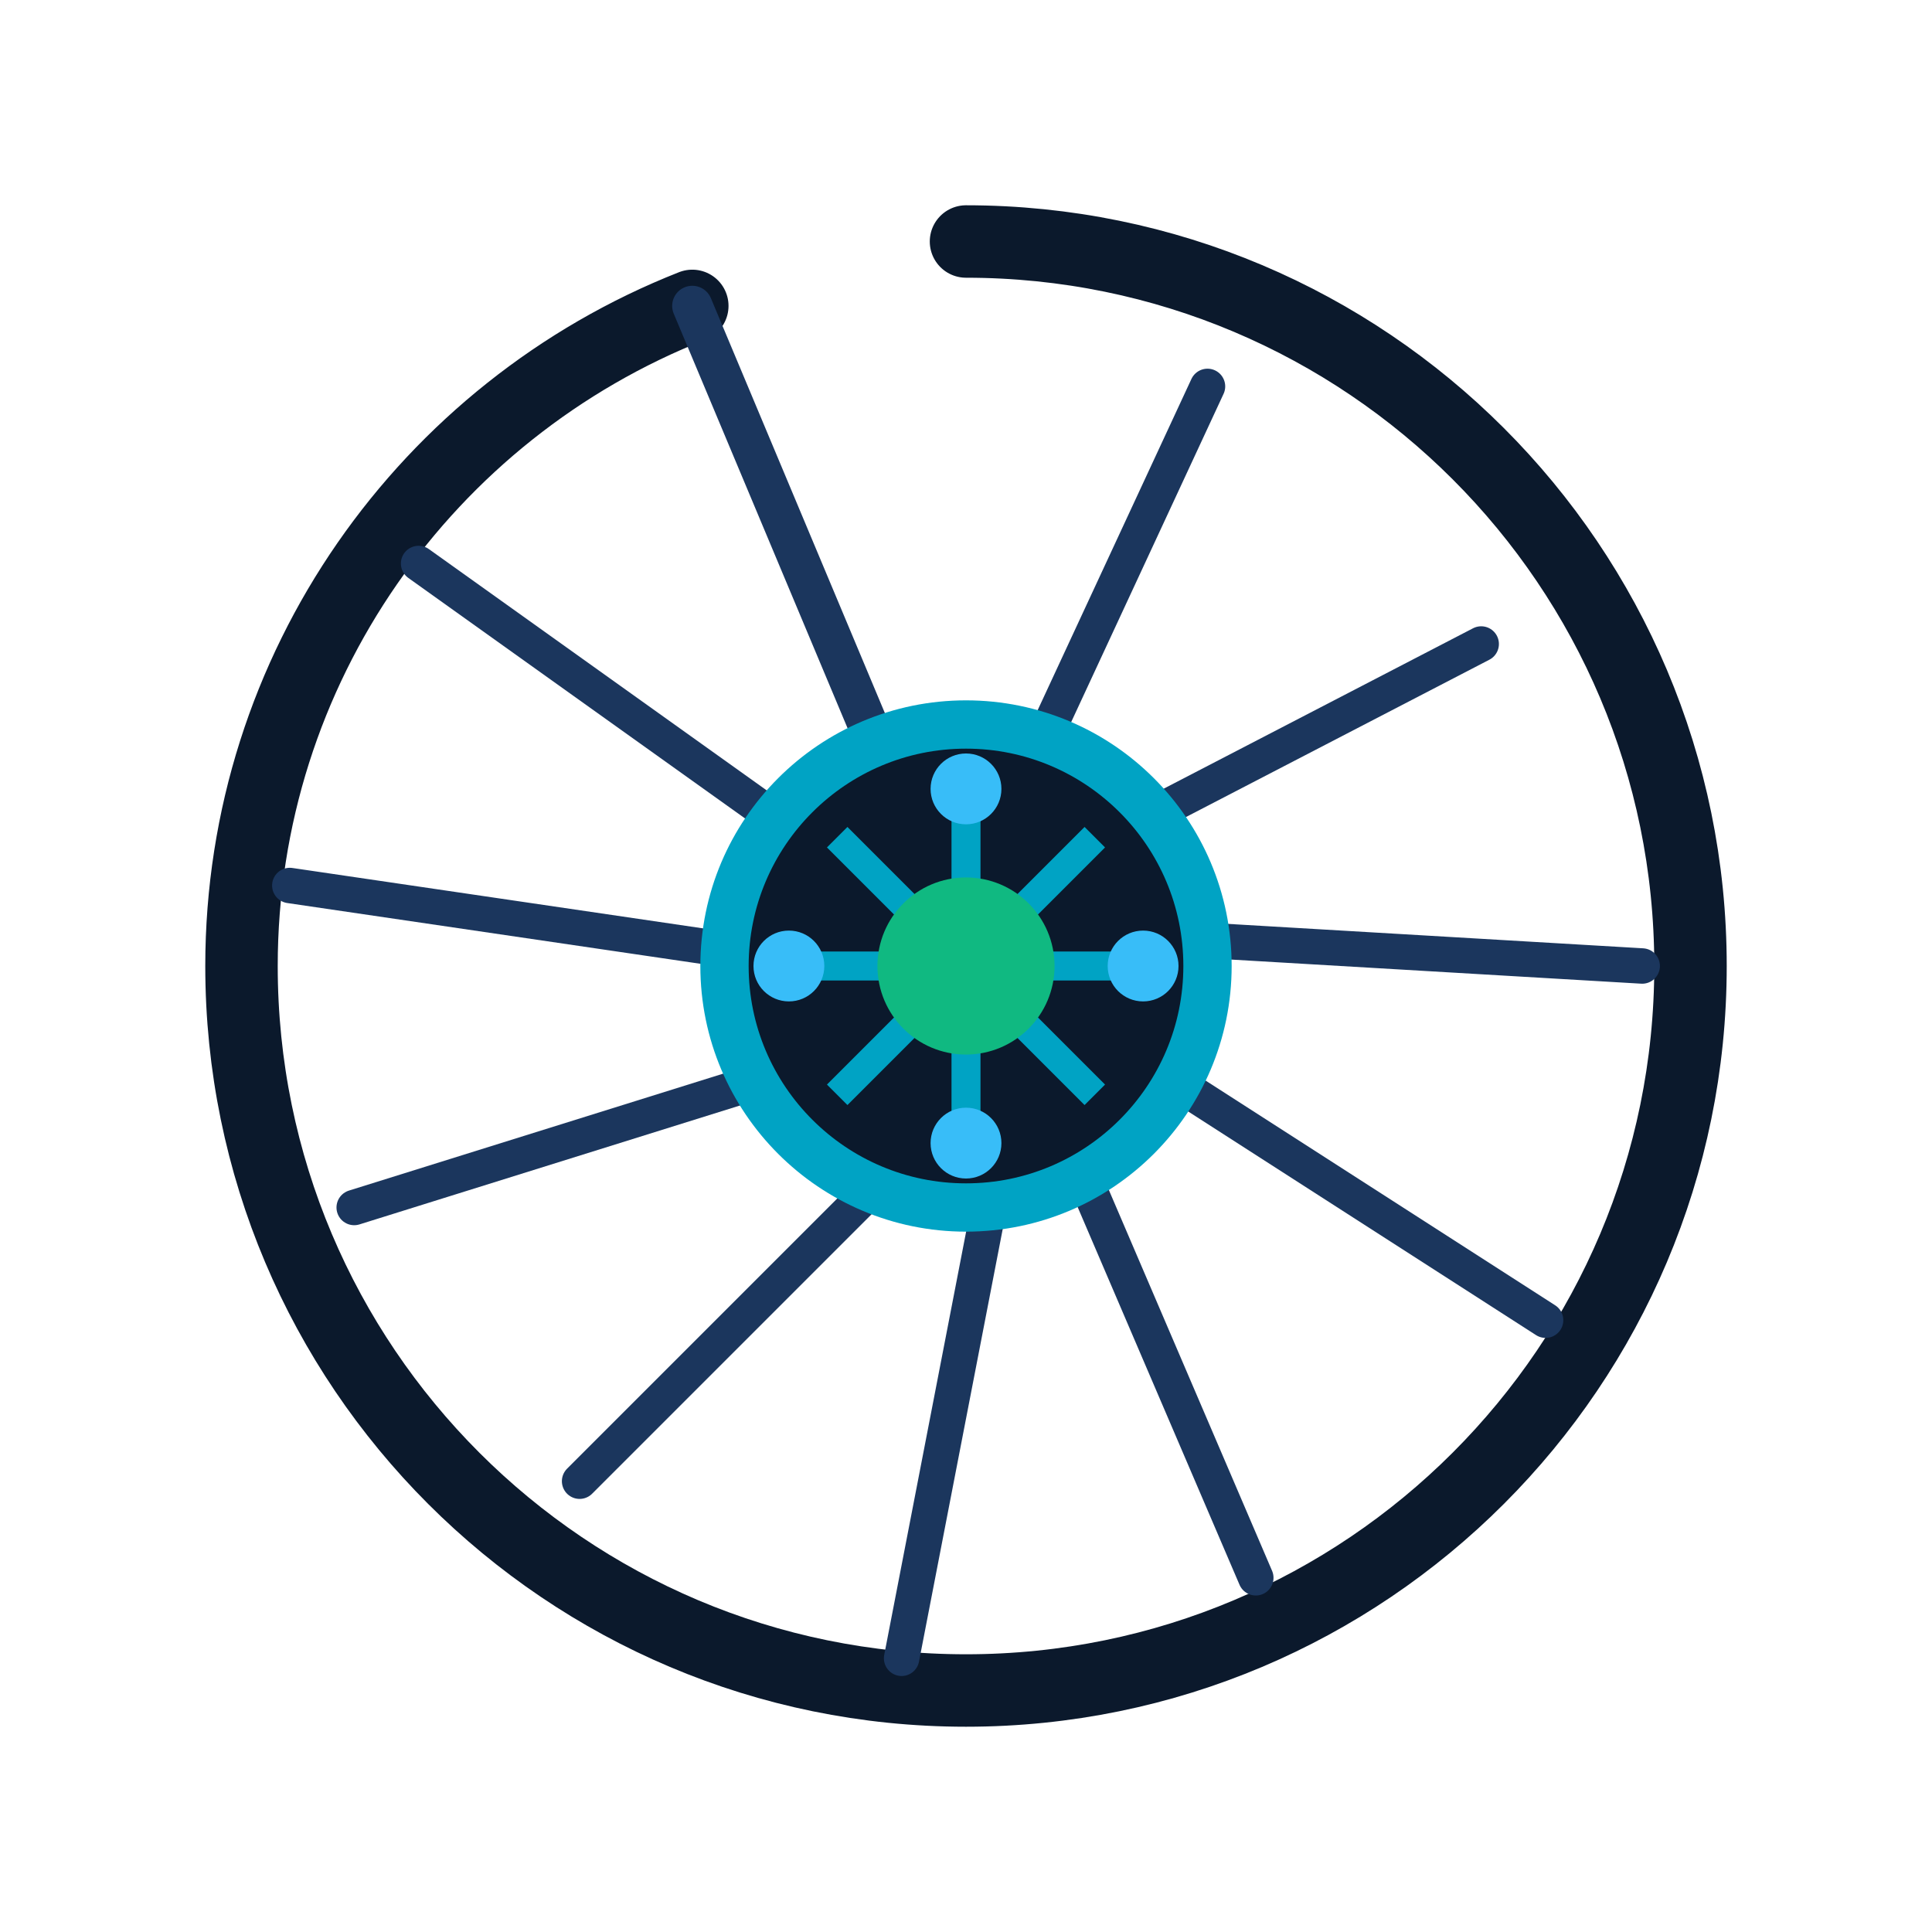
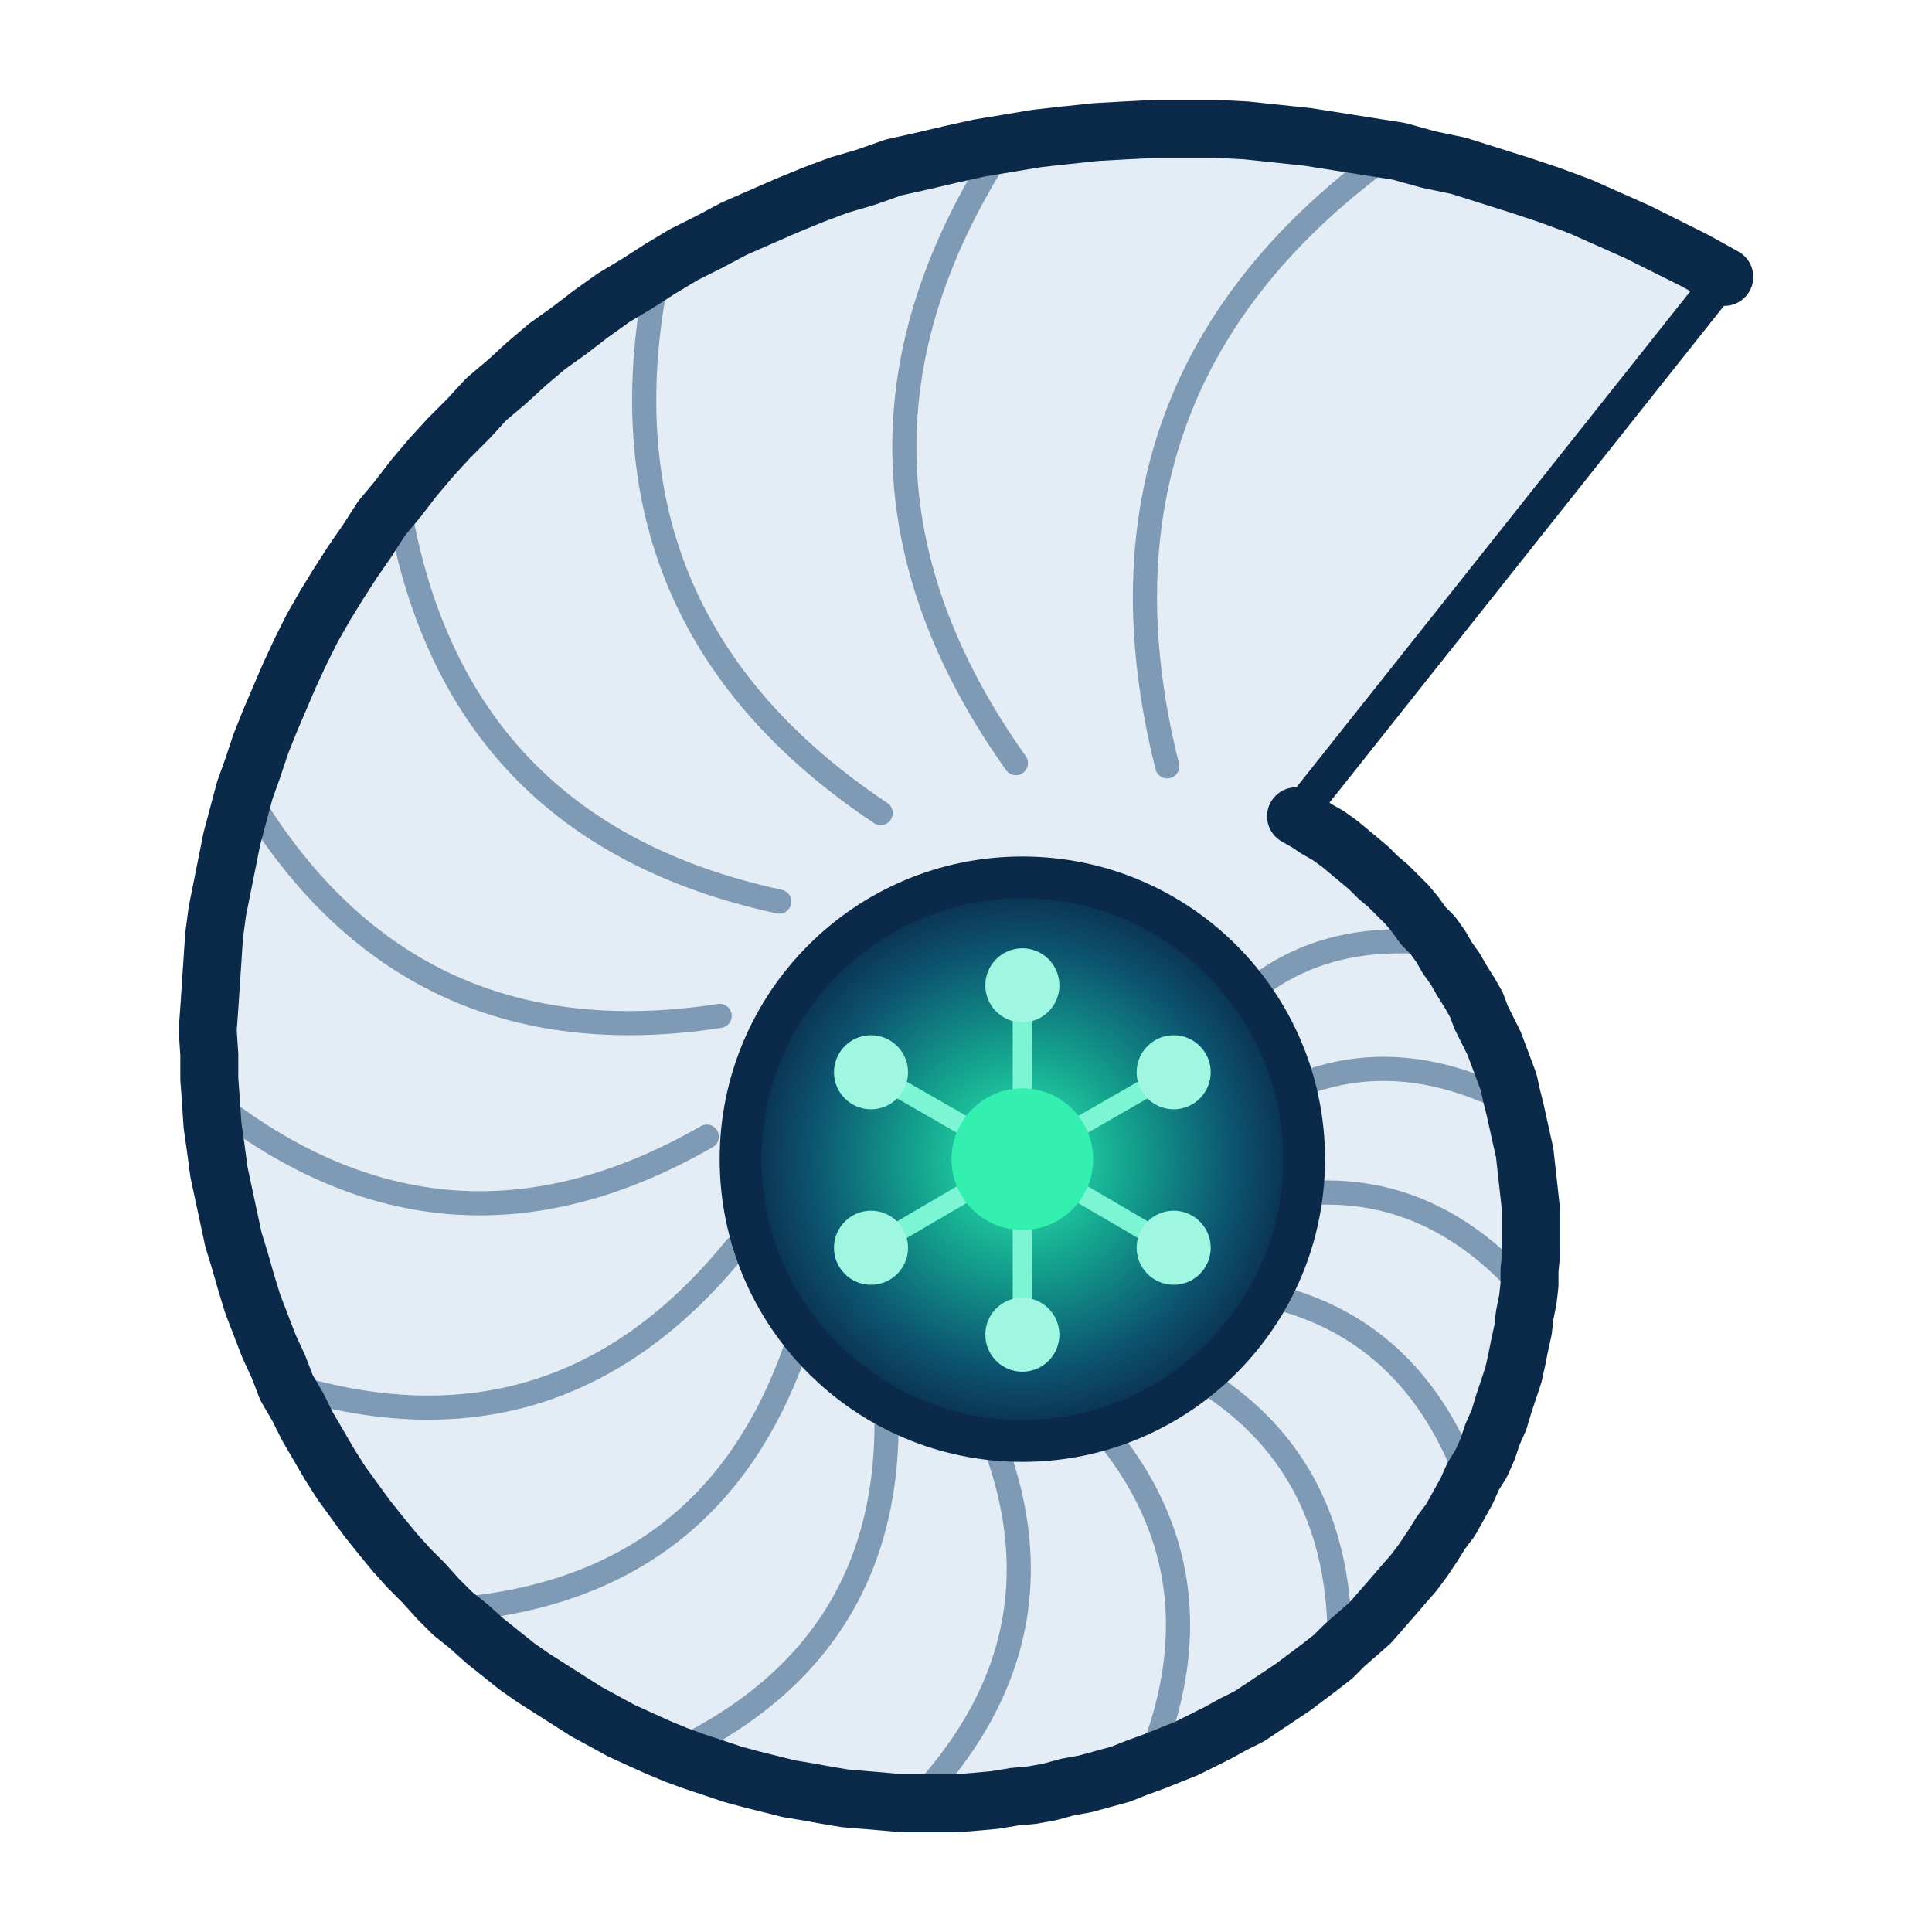
<svg xmlns="http://www.w3.org/2000/svg" viewBox="0 0 120 120" width="120" height="120" fill="none">
-   <path d="M60 15C84.85 15 105 35.15 105 60C105 84.85 84.85 105 60 105C35.15 105 15 84.85 15 60C15 41.5 26.5 25.5 43 19" stroke="#0B192C" stroke-width="4.5" stroke-linecap="round" />
-   <path d="M43 19L56 50" stroke="#1B365D" stroke-width="2.5" stroke-linecap="round" />
-   <path d="M26 35L54 55" stroke="#1B365D" stroke-width="2.2" stroke-linecap="round" />
-   <path d="M18 55L52 60" stroke="#1B365D" stroke-width="2.2" stroke-linecap="round" />
-   <path d="M22 75L54 65" stroke="#1B365D" stroke-width="2.2" stroke-linecap="round" />
-   <path d="M36 92L58 70" stroke="#1B365D" stroke-width="2.2" stroke-linecap="round" />
-   <path d="M56 103L62 72" stroke="#1B365D" stroke-width="2.2" stroke-linecap="round" />
-   <path d="M78 98L66 70" stroke="#1B365D" stroke-width="2.2" stroke-linecap="round" />
-   <path d="M96 82L68 64" stroke="#1B365D" stroke-width="2.2" stroke-linecap="round" />
-   <path d="M102 60L68 58" stroke="#1B365D" stroke-width="2.2" stroke-linecap="round" />
-   <path d="M92 40L65 54" stroke="#1B365D" stroke-width="2.2" stroke-linecap="round" />
-   <path d="M75 24L62 52" stroke="#1B365D" stroke-width="2.2" stroke-linecap="round" />
-   <circle cx="60" cy="60" r="15" fill="#0B192C" stroke="#00A3C4" stroke-width="3" />
-   <line x1="60" y1="49" x2="60" y2="71" stroke="#00A3C4" stroke-width="1.8" />
-   <line x1="49" y1="60" x2="71" y2="60" stroke="#00A3C4" stroke-width="1.8" />
-   <line x1="52" y1="52" x2="68" y2="68" stroke="#00A3C4" stroke-width="1.8" />
-   <line x1="52" y1="68" x2="68" y2="52" stroke="#00A3C4" stroke-width="1.8" />
-   <circle cx="60" cy="49" r="2.2" fill="#38BDF8" />
-   <circle cx="60" cy="71" r="2.2" fill="#38BDF8" />
-   <circle cx="49" cy="60" r="2.2" fill="#38BDF8" />
-   <circle cx="71" cy="60" r="2.2" fill="#38BDF8" />
-   <circle cx="60" cy="60" r="5.5" fill="#10B981" />
+   <defs>
+     <radialGradient id="ld-core" cx="50%" cy="50%" r="50%">
+       <stop offset="0" stop-color="#2CF0B4" />
+       <stop offset="0.38" stop-color="#14A38E" />
+       <stop offset="0.75" stop-color="#0C5470" />
+       <stop offset="1" stop-color="#0B2A4A" />
+     </radialGradient>
+   </defs>
+   <path d="M80.5 50.7 L81.2 51.1 L81.8 51.5 L82.5 51.9 L83.2 52.4 L83.8 52.9 L84.4 53.4 L85.0 53.9 L85.6 54.5 L86.2 55.0 L86.8 55.6 L87.4 56.2 L87.9 56.8 L88.4 57.5 L89.0 58.1 L89.5 58.8 L89.9 59.5 L90.4 60.2 L90.8 60.9 L91.3 61.7 L91.7 62.4 L92.0 63.2 L92.4 64.0 L92.8 64.8 L93.1 65.6 L93.4 66.4 L93.7 67.2 L93.9 68.1 L94.1 68.9 L94.3 69.8 L94.5 70.7 L94.7 71.6 L94.8 72.5 L94.9 73.4 L95.0 74.3 L95.1 75.2 L95.1 76.1 L95.1 77.0 L95.1 77.9 L95.0 78.9 L95.0 79.8 L94.9 80.7 L94.7 81.7 L94.6 82.6 L94.4 83.5 L94.2 84.5 L94.0 85.4 L93.7 86.3 L93.4 87.2 L93.1 88.2 L92.7 89.1 L92.4 90.0 L92.0 90.9 L91.5 91.7 L91.1 92.6 L90.6 93.5 L90.1 94.4 L89.5 95.2 L89.0 96.0 L88.4 96.9 L87.8 97.7 L87.1 98.5 L86.5 99.2 L85.8 100.0 L85.1 100.8 L84.3 101.5 L83.5 102.2 L82.8 102.9 L81.9 103.6 L81.1 104.2 L80.3 104.8 L79.4 105.4 L78.5 106.0 L77.6 106.6 L76.6 107.1 L75.7 107.6 L74.7 108.1 L73.7 108.6 L72.7 109.0 L71.7 109.4 L70.6 109.8 L69.6 110.2 L68.5 110.5 L67.4 110.8 L66.3 111.0 L65.2 111.3 L64.1 111.5 L63.0 111.6 L61.8 111.8 L60.7 111.9 L59.5 112.0 L58.4 112.0 L57.2 112.0 L56.0 112.0 L54.9 111.9 L53.7 111.8 L52.5 111.7 L51.3 111.5 L50.2 111.3 L49.0 111.1 L47.8 110.8 L46.6 110.5 L45.5 110.2 L44.3 109.8 L43.1 109.4 L42.0 109.0 L40.8 108.5 L39.7 108.0 L38.6 107.5 L37.5 106.9 L36.4 106.3 L35.3 105.6 L34.2 104.9 L33.1 104.2 L32.1 103.5 L31.1 102.7 L30.1 101.9 L29.1 101.0 L28.1 100.2 L27.2 99.3 L26.3 98.3 L25.4 97.4 L24.5 96.4 L23.6 95.3 L22.8 94.3 L22.0 93.2 L21.2 92.1 L20.5 91.0 L19.8 89.8 L19.1 88.6 L18.5 87.4 L17.8 86.2 L17.3 84.9 L16.7 83.6 L16.2 82.3 L15.7 81.0 L15.3 79.7 L14.9 78.3 L14.5 77.0 L14.2 75.6 L13.9 74.2 L13.6 72.8 L13.4 71.3 L13.2 69.9 L13.1 68.4 L13.0 67.0 L13.0 65.5 L12.9 64.0 L13.0 62.6 L13.1 61.1 L13.2 59.6 L13.3 58.1 L13.5 56.6 L13.8 55.1 L14.1 53.6 L14.4 52.1 L14.8 50.6 L15.2 49.1 L15.7 47.7 L16.2 46.2 L16.8 44.7 L17.4 43.3 L18.0 41.9 L18.7 40.4 L19.4 39.0 L20.2 37.6 L21.0 36.3 L21.9 34.9 L22.8 33.6 L23.7 32.2 L24.7 31.0 L25.7 29.7 L26.8 28.4 L27.9 27.2 L29.1 26.0 L30.2 24.8 L31.5 23.7 L32.7 22.6 L34.0 21.5 L35.4 20.5 L36.7 19.5 L38.1 18.5 L39.6 17.6 L41.0 16.7 L42.5 15.8 L44.1 15.0 L45.6 14.2 L47.2 13.5 L48.8 12.8 L50.5 12.1 L52.1 11.5 L53.8 11.0 L55.5 10.4 L57.3 10.0 L59.0 9.6 L60.8 9.2 L62.6 8.9 L64.4 8.6 L66.2 8.4 L68.1 8.2 L69.9 8.1 L71.8 8.0 L73.6 8.0 L75.5 8.0 L77.4 8.1 L79.3 8.3 L81.2 8.5 L83.1 8.8 L85.0 9.1 L86.9 9.4 L88.7 9.9 L90.6 10.3 L92.5 10.9 L94.4 11.5 L96.2 12.1 L98.1 12.8 L99.9 13.6 L101.7 14.4 L103.5 15.3 L105.3 16.2 L107.1 17.2 Z" fill="#E4EDF5" />
+   <g stroke="#7F9AB4" stroke-width="1.5" stroke-linecap="round">
+     <path d="M89.3 58.6 Q78.6 57.4 73.6 66.8" />
+     <path d="M94.1 68.6 Q84.0 63.3 75.4 70.7" />
+     <path d="M94.9 80.3 Q87.1 71.3 75.8 75.3" />
+     <path d="M91.3 92.2 Q87.0 80.3 74.3 79.9" />
+     <path d="M83.2 102.5 Q83.5 89.1 71.2 83.9" />
+     <path d="M71.3 109.6 Q76.7 96.5 66.5 86.7" />
+     <path d="M56.8 112.0 Q67.2 101.2 60.9 87.6" />
+     <path d="M41.7 108.9 Q56.0 102.2 55.0 86.4" />
+     <path d="M27.9 100.0 Q44.6 98.8 49.7 82.9" />
+     <path d="M17.8 86.0 Q34.6 91.2 45.7 77.5" />
+     <path d="M13.1 68.3 Q27.7 79.9 43.9 70.6" />
+     <path d="M15.2 49.1 Q25.2 66.1 44.7 63.1" />
+     <path d="M24.7 31.0 Q28.0 51.6 48.4 56.0" />
+     <path d="M40.9 16.7 Q36.4 38.3 54.7 50.5" />
+     <path d="M62.4 8.9 Q49.6 28.4 63.1 47.4" />
+     <path d="M86.5 9.4 Q66.5 23.7 72.5 47.6" />
+   </g>
+   <path d="M80.5 50.7 L81.2 51.1 L81.8 51.5 L82.5 51.9 L83.2 52.4 L83.8 52.9 L84.4 53.4 L85.0 53.9 L85.6 54.5 L86.2 55.0 L86.8 55.6 L87.4 56.2 L87.9 56.8 L88.4 57.5 L89.0 58.1 L89.5 58.8 L89.9 59.5 L90.4 60.2 L90.8 60.9 L91.3 61.7 L91.7 62.4 L92.0 63.2 L92.4 64.0 L92.8 64.8 L93.1 65.6 L93.4 66.4 L93.7 67.2 L93.9 68.1 L94.1 68.9 L94.3 69.8 L94.5 70.7 L94.7 71.6 L94.8 72.5 L94.9 73.4 L95.0 74.3 L95.1 75.2 L95.1 76.1 L95.1 77.0 L95.1 77.9 L95.0 78.9 L95.0 79.8 L94.9 80.7 L94.7 81.7 L94.6 82.6 L94.4 83.5 L94.2 84.5 L94.0 85.4 L93.7 86.3 L93.4 87.2 L93.1 88.2 L92.7 89.1 L92.4 90.0 L92.0 90.9 L91.5 91.7 L91.1 92.6 L90.6 93.5 L90.1 94.4 L89.5 95.2 L89.0 96.0 L88.4 96.9 L87.8 97.7 L87.1 98.5 L86.5 99.2 L85.8 100.0 L85.1 100.8 L84.3 101.5 L83.5 102.2 L82.8 102.9 L81.9 103.6 L81.1 104.2 L80.3 104.8 L79.4 105.4 L78.5 106.0 L77.6 106.6 L76.6 107.1 L75.7 107.6 L74.7 108.1 L73.7 108.6 L72.7 109.0 L71.7 109.4 L70.6 109.8 L69.6 110.2 L68.5 110.5 L67.4 110.8 L66.3 111.0 L65.2 111.3 L64.1 111.5 L63.0 111.6 L61.8 111.8 L60.7 111.9 L59.5 112.0 L58.4 112.0 L57.2 112.0 L56.0 112.0 L54.9 111.9 L53.7 111.8 L52.5 111.7 L51.3 111.5 L50.2 111.3 L49.0 111.1 L47.8 110.8 L46.6 110.5 L45.5 110.2 L44.3 109.8 L43.1 109.4 L42.0 109.0 L40.8 108.5 L39.7 108.0 L38.6 107.5 L37.5 106.9 L36.4 106.3 L35.3 105.6 L34.2 104.9 L33.1 104.2 L32.1 103.5 L31.1 102.7 L30.1 101.9 L29.1 101.0 L28.1 100.2 L27.2 99.3 L26.3 98.3 L25.4 97.4 L24.5 96.4 L23.6 95.3 L22.8 94.3 L22.0 93.2 L21.2 92.1 L20.5 91.0 L19.8 89.8 L19.1 88.6 L18.5 87.4 L17.8 86.2 L17.3 84.9 L16.7 83.6 L16.2 82.3 L15.7 81.0 L15.3 79.7 L14.9 78.3 L14.5 77.0 L14.2 75.6 L13.9 74.2 L13.6 72.8 L13.4 71.3 L13.2 69.9 L13.1 68.4 L13.0 67.0 L13.0 65.5 L12.9 64.0 L13.0 62.6 L13.1 61.1 L13.2 59.6 L13.3 58.1 L13.5 56.6 L13.8 55.1 L14.1 53.6 L14.4 52.1 L14.8 50.6 L15.2 49.1 L15.7 47.7 L16.2 46.2 L16.8 44.7 L17.4 43.3 L18.0 41.9 L18.7 40.4 L19.4 39.0 L20.2 37.6 L21.0 36.3 L21.9 34.9 L22.8 33.6 L23.7 32.2 L24.7 31.0 L25.7 29.7 L26.8 28.4 L27.9 27.2 L29.1 26.0 L30.2 24.8 L31.5 23.7 L32.7 22.6 L34.0 21.5 L35.4 20.5 L36.7 19.5 L38.1 18.5 L39.6 17.6 L41.0 16.7 L42.5 15.8 L44.1 15.0 L45.6 14.2 L47.2 13.5 L48.8 12.8 L50.5 12.1 L52.1 11.5 L53.8 11.0 L55.5 10.4 L57.3 10.0 L59.0 9.6 L60.8 9.2 L62.6 8.9 L64.4 8.6 L66.2 8.4 L68.1 8.2 L69.9 8.1 L71.8 8.0 L73.6 8.0 L75.5 8.0 L77.4 8.1 L79.3 8.3 L81.2 8.5 L83.1 8.8 L85.0 9.1 L86.9 9.4 L88.7 9.9 L90.6 10.3 L92.5 10.9 L94.4 11.5 L96.2 12.1 L98.1 12.8 L99.9 13.6 L101.7 14.4 L103.5 15.3 L105.3 16.2 L107.1 17.2" stroke="#0B2A4A" stroke-width="3.6" stroke-linecap="round" stroke-linejoin="round" />
+   <path d="M107.1 17.2 L80.5 50.7" stroke="#0B2A4A" stroke-width="2.2" stroke-linecap="round" />
+   <circle cx="63.5" cy="72.0" r="17.5" fill="url(#ld-core)" stroke="#0B2A4A" stroke-width="2.6" />
+   <g stroke="#7CF5D4" stroke-width="1.2" stroke-linecap="round">
+     <path d="M63.5 72.0 L63.5 61.2" />
+     <path d="M63.5 72.0 L72.9 66.6" />
+     <path d="M63.5 72.0 L72.9 77.5" />
+     <path d="M63.5 72.0 L63.5 82.9" />
+     <path d="M63.5 72.0 L54.1 77.5" />
+     <path d="M63.5 72.0 L54.1 66.6" />
+   </g>
+   <g fill="#9FF7E2">
+     <circle cx="63.5" cy="61.2" r="2.3" />
+     <circle cx="72.9" cy="66.6" r="2.3" />
+     <circle cx="72.9" cy="77.5" r="2.3" />
+     <circle cx="63.5" cy="82.9" r="2.3" />
+     <circle cx="54.1" cy="77.5" r="2.3" />
+     <circle cx="54.1" cy="66.6" r="2.3" />
+   </g>
+   <circle cx="63.5" cy="72.0" r="4.4" fill="#34F0B0" />
</svg>
